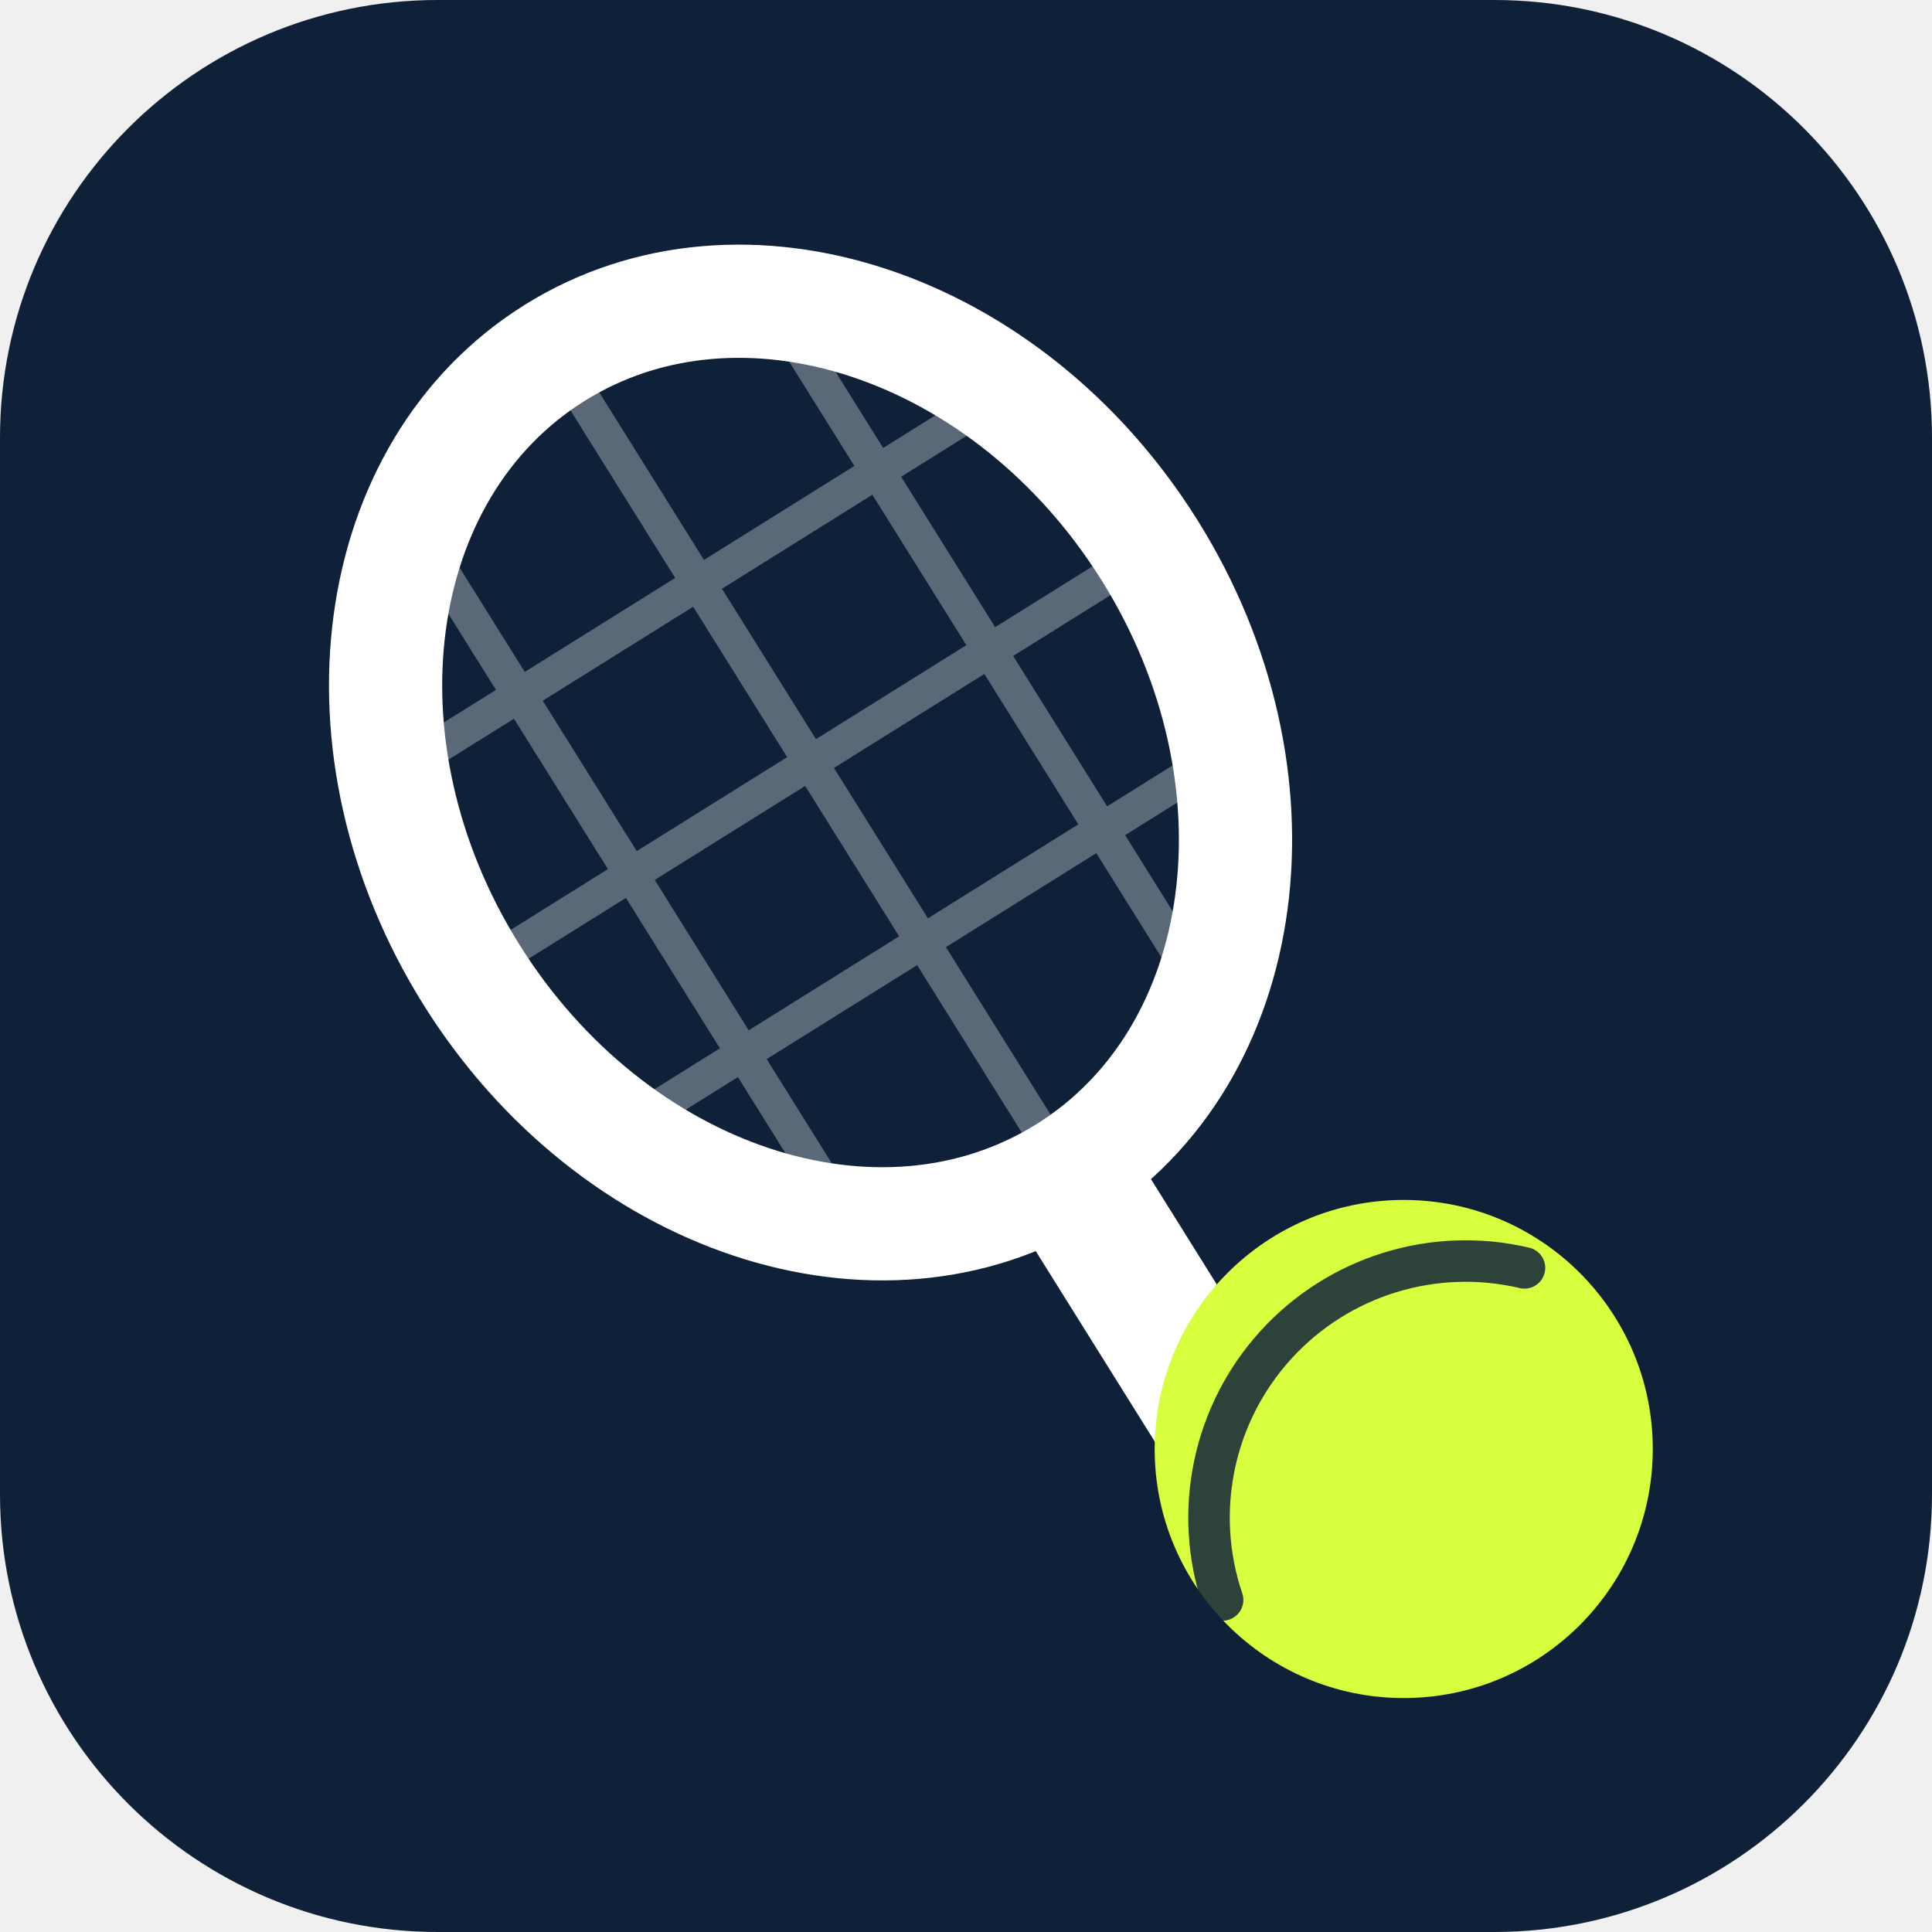
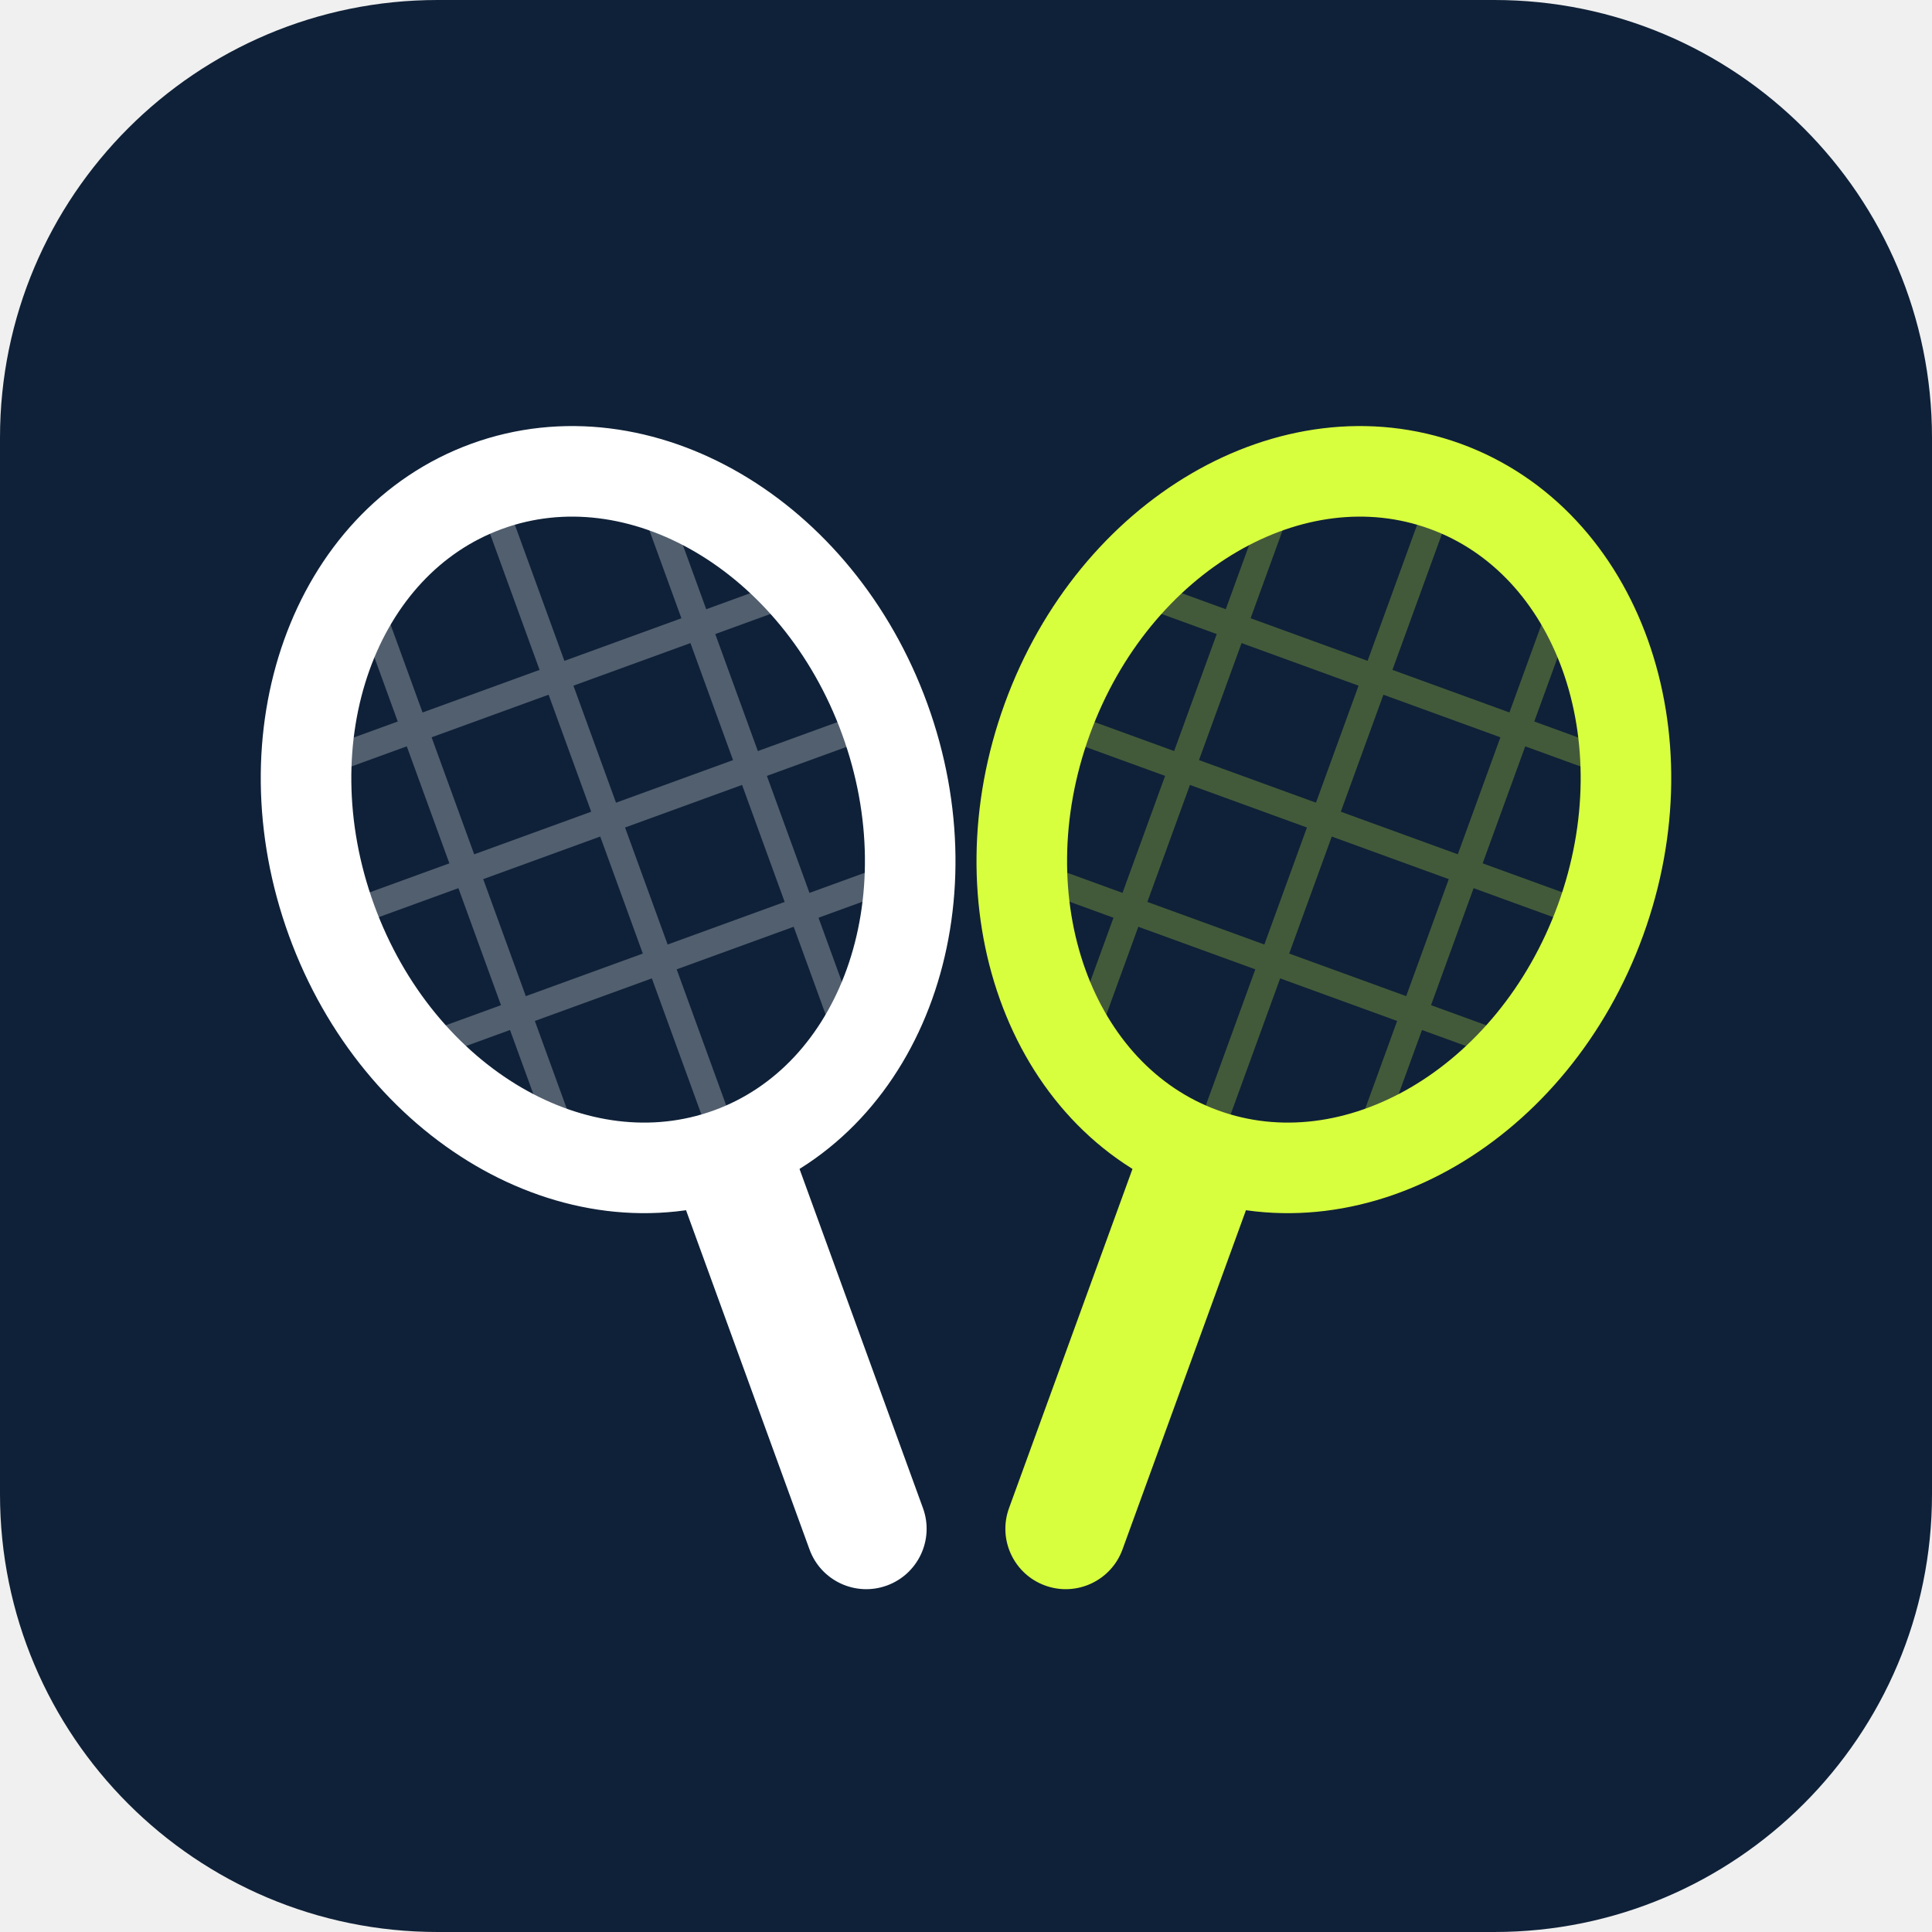
<svg xmlns="http://www.w3.org/2000/svg" viewBox="0 0 512 512">
  <rect width="512" height="512" rx="116" fill="#0F2138" />
-   <g transform="rotate(-32 236 236)">
-     <rect x="218" y="300" width="36" height="150" rx="18" fill="#FFFFFF" />
-     <ellipse cx="236" cy="196" rx="106" ry="128" fill="#0F2138" />
-     <g stroke="#FFFFFF" stroke-width="9" opacity="0.32">
-       <path d="M236 76 V316" />
-       <path d="M180 90 V302" />
-       <path d="M292 90 V302" />
-       <path d="M132 196 H340" />
-       <path d="M142 140 H330" />
-       <path d="M142 252 H330" />
+   <g transform="rotate(-20 168 236)">
+     <rect x="152" y="300" width="32" height="132" rx="16" fill="#FFFFFF" />
+     <ellipse cx="168" cy="216" rx="78" ry="94" fill="#0F2138" />
+     <g stroke="#FFFFFF" stroke-width="7" opacity="0.28">
+       <path d="M168 128 V304" />
+       <path d="M128 140 V292" />
+       <path d="M208 140 V292" />
+       <path d="M94 216 H242" />
+       <path d="M102 176 H234" />
+       <path d="M102 256 H234" />
    </g>
-     <ellipse cx="236" cy="196" rx="106" ry="128" fill="none" stroke="#FFFFFF" stroke-width="30" />
+     <ellipse cx="168" cy="216" rx="78" ry="94" fill="none" stroke="#FFFFFF" stroke-width="24" />
  </g>
-   <circle cx="372" cy="384" r="66" fill="#D8FF3E" />
-   <path d="M324 424 A 68 68 0 0 1 404 336" fill="none" stroke="#0F2138" stroke-width="11" stroke-linecap="round" opacity="0.85" />
+   <g transform="rotate(20 344 236)">
+     <rect x="328" y="300" width="32" height="132" rx="16" fill="#D8FF3E" />
+     <ellipse cx="344" cy="216" rx="78" ry="94" fill="#0F2138" />
+     <g stroke="#D8FF3E" stroke-width="7" opacity="0.26">
+       <path d="M344 128 V304" />
+       <path d="M304 140 V292" />
+       <path d="M384 140 V292" />
+       <path d="M270 216 H418" />
+       <path d="M278 176 H410" />
+       <path d="M278 256 H410" />
+     </g>
+     <ellipse cx="344" cy="216" rx="78" ry="94" fill="none" stroke="#D8FF3E" stroke-width="24" />
+   </g>
</svg>
